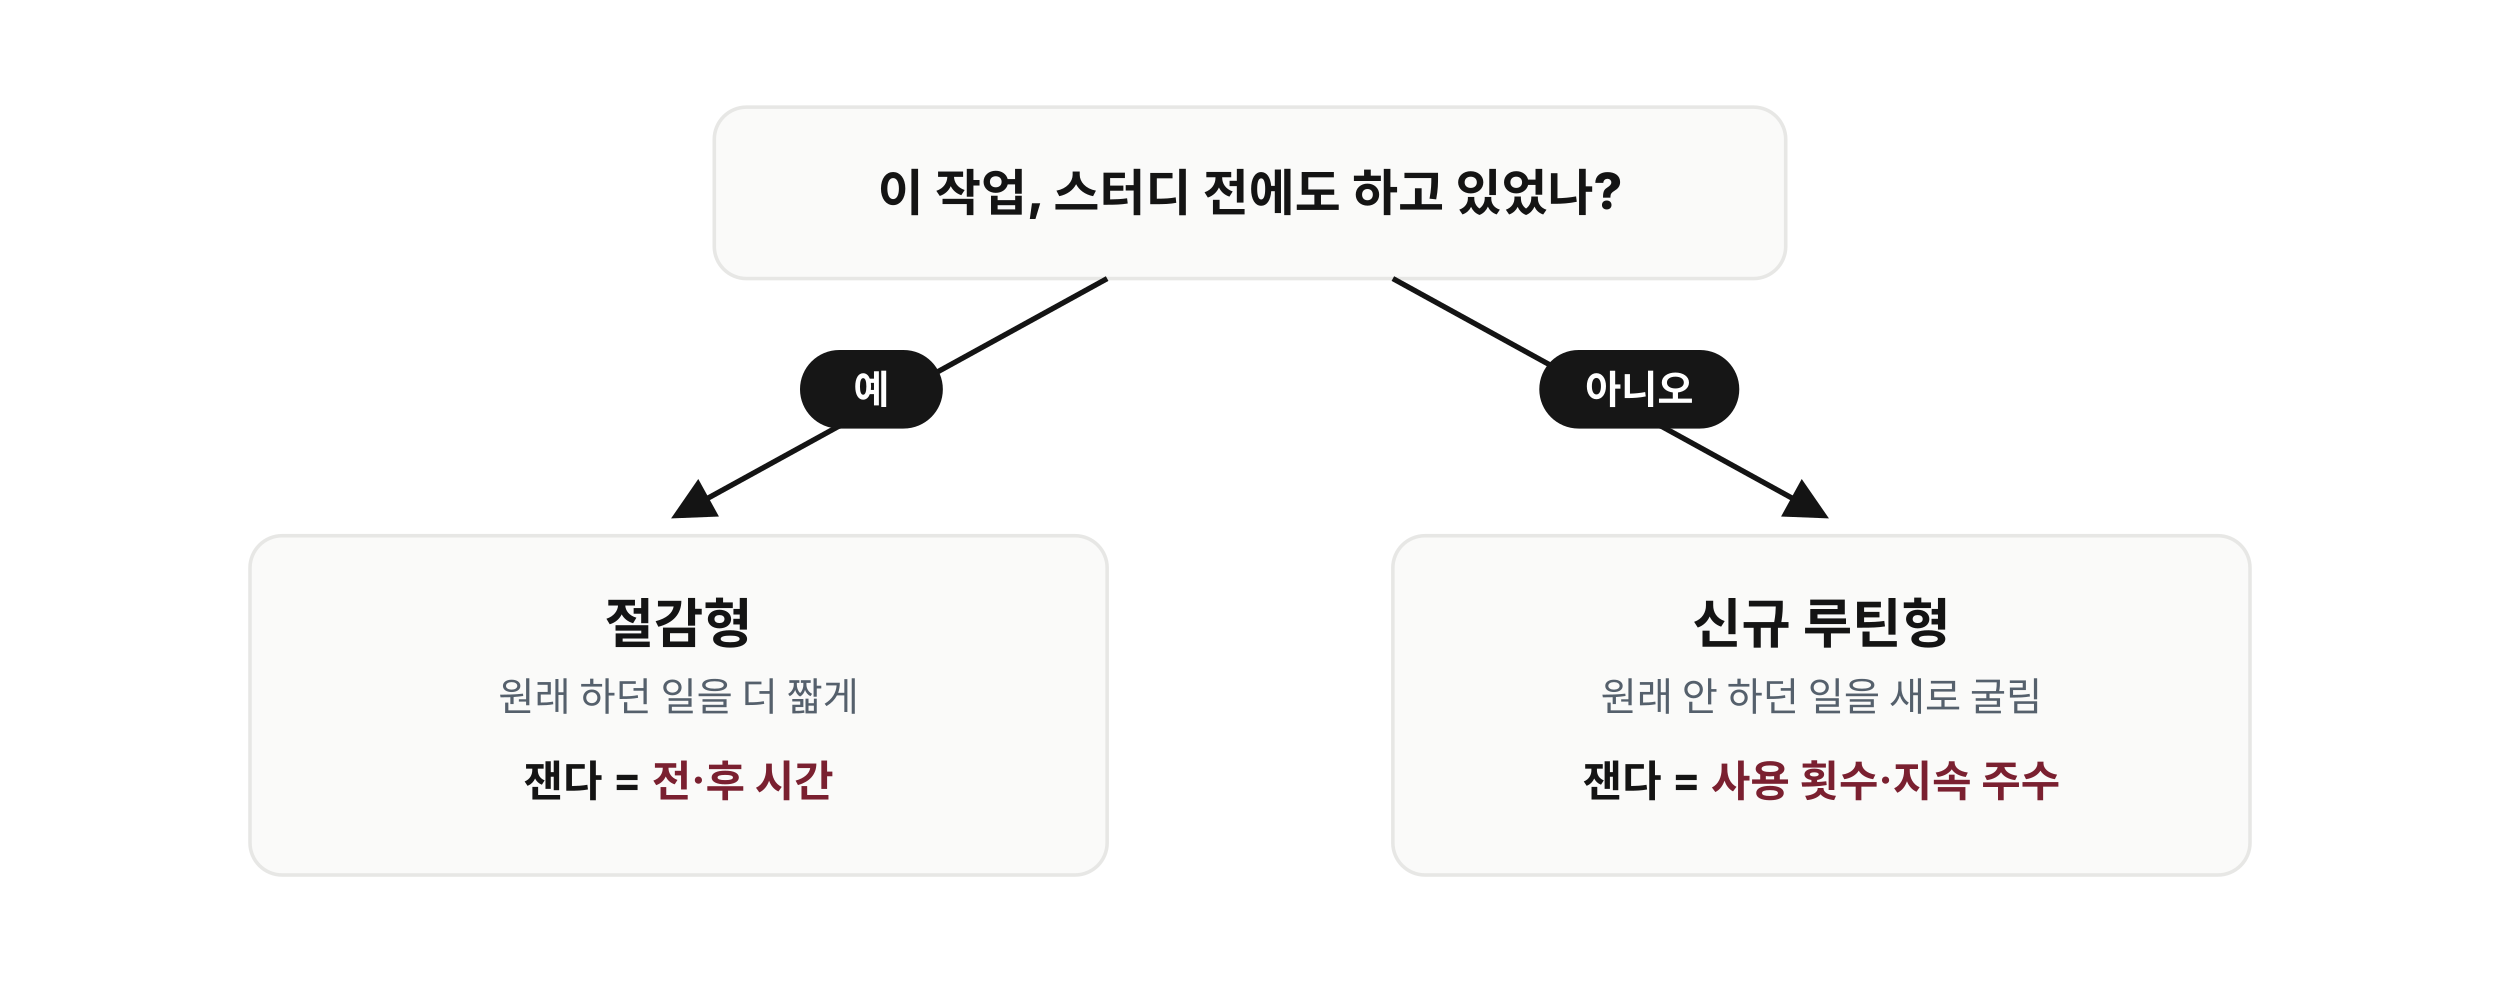
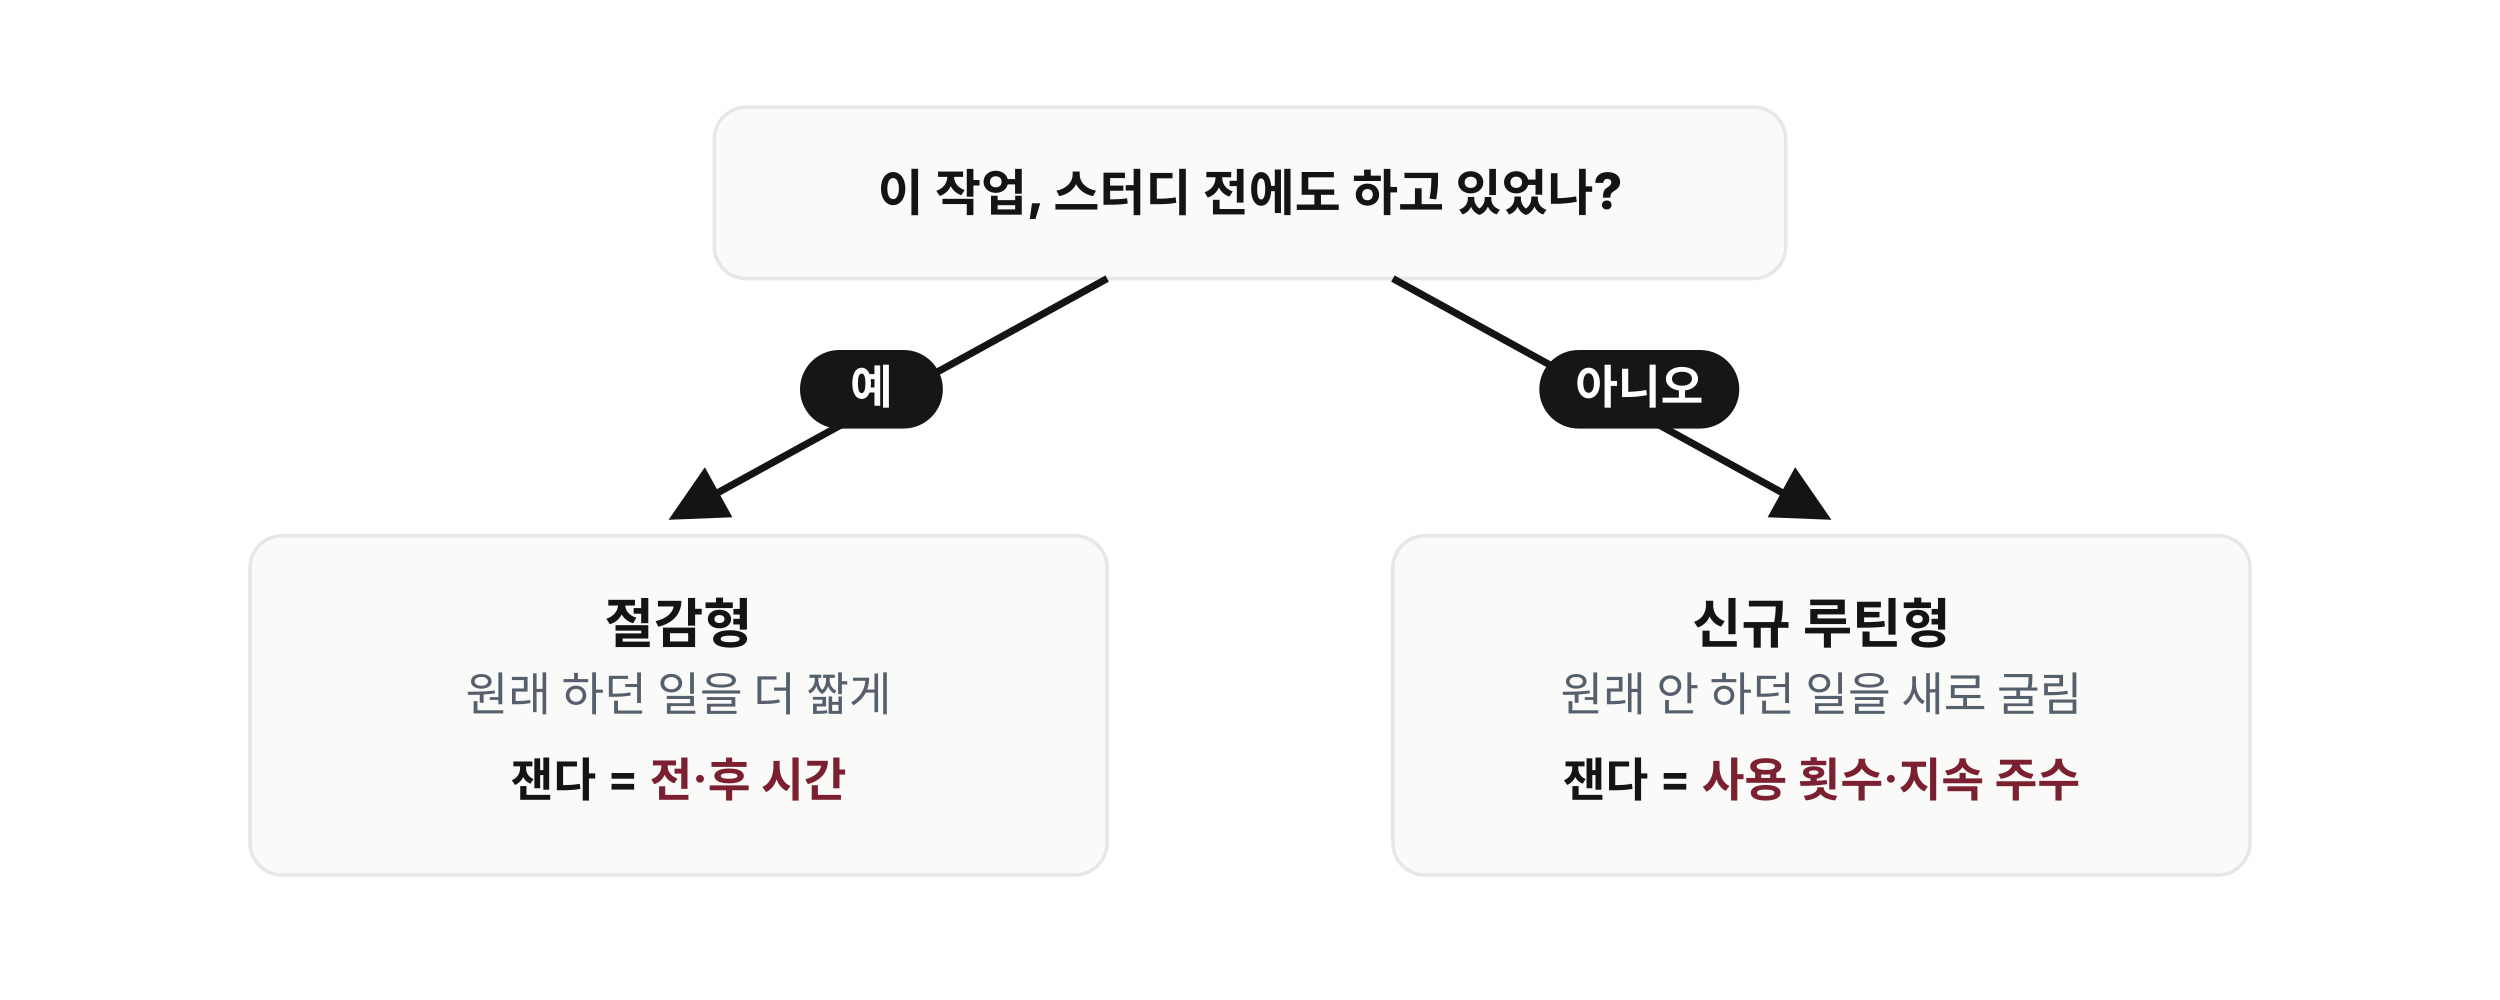
<svg xmlns="http://www.w3.org/2000/svg" viewBox="0 0 1400 560" font-family="Pretendard, -apple-system, 'Apple SD Gothic Neo', 'Malgun Gothic', sans-serif" role="img" aria-label="측정 2종 분기 — 절감형과 신규 루틴형">
  <defs>
    <marker id="arw3" viewBox="0 0 10 10" refX="8" refY="5" markerWidth="8" markerHeight="8" orient="auto-start-reverse">
      <path d="M0 0 L10 5 L0 10 z" fill="#141414" />
    </marker>
  </defs>
  <rect x="0" y="0" width="1400" height="560" fill="#ffffff" />
  <rect x="400" y="60" width="600" height="96" rx="18" fill="#fafaf9" stroke="#e7e7e5" stroke-width="2" />
  <text x="700" y="118" text-anchor="middle" font-size="28" font-weight="800" fill="#141414">이 작업, 스터디 전에도 하고 있었나?</text>
-   <path d="M 620 156 L 380 288" fill="none" stroke="#141414" stroke-width="3" marker-end="url(#arw3)" />
-   <path d="M 780 156 L 1020 288" fill="none" stroke="#141414" stroke-width="3" marker-end="url(#arw3)" />
+   <path d="M 620 156 L 380 288" fill="none" stroke="#141414" stroke-width="4" marker-end="url(#arw3)" />
+   <path d="M 780 156 L 1020 288" fill="none" stroke="#141414" stroke-width="4" marker-end="url(#arw3)" />
  <rect x="448" y="196" width="80" height="44" rx="22" fill="#161616" />
-   <text x="488" y="226" text-anchor="middle" font-size="22" font-weight="700" fill="#ffffff">예</text>
+   <text x="488" y="226" text-anchor="middle" font-size="26" font-weight="700" fill="#ffffff">예</text>
  <rect x="862" y="196" width="112" height="44" rx="22" fill="#161616" />
-   <text x="918" y="226" text-anchor="middle" font-size="22" font-weight="700" fill="#ffffff">아니오</text>
+   <text x="918" y="226" text-anchor="middle" font-size="26" font-weight="700" fill="#ffffff">아니오</text>
  <rect x="140" y="300" width="480" height="190" rx="18" fill="#fafaf9" stroke="#e7e7e5" stroke-width="2" />
  <text x="380" y="360" text-anchor="middle" font-size="30" font-weight="800" fill="#141414">절감형</text>
-   <text x="380" y="398" text-anchor="middle" font-size="22" fill="#55606c">원래 하던 일을 더 짧게</text>
-   <text x="380" y="446" text-anchor="middle" font-size="24" font-weight="700" fill="#141414">잰다 = <tspan fill="#7a2030">전·후 시간</tspan>
+   <text x="380" y="398" text-anchor="middle" font-size="26" fill="#55606c">원래 하던 일을 더 짧게</text>
+   <text x="380" y="446" text-anchor="middle" font-size="26" font-weight="700" fill="#141414">잰다 = <tspan fill="#7a2030">전·후 시간</tspan>
  </text>
  <rect x="780" y="300" width="480" height="190" rx="18" fill="#fafaf9" stroke="#e7e7e5" stroke-width="2" />
  <text x="1020" y="360" text-anchor="middle" font-size="30" font-weight="800" fill="#141414">신규 루틴형</text>
-   <text x="1020" y="398" text-anchor="middle" font-size="22" fill="#55606c">원래 안 하던 일을 새로 굴림</text>
-   <text x="1020" y="446" text-anchor="middle" font-size="24" font-weight="700" fill="#141414">잰다 = <tspan fill="#7a2030">사용 횟수·지속 주수</tspan>
+   <text x="1020" y="398" text-anchor="middle" font-size="26" fill="#55606c">원래 안 하던 일을 새로 굴림</text>
+   <text x="1020" y="446" text-anchor="middle" font-size="26" font-weight="700" fill="#141414">잰다 = <tspan fill="#7a2030">사용 횟수·지속 주수</tspan>
  </text>
</svg>
